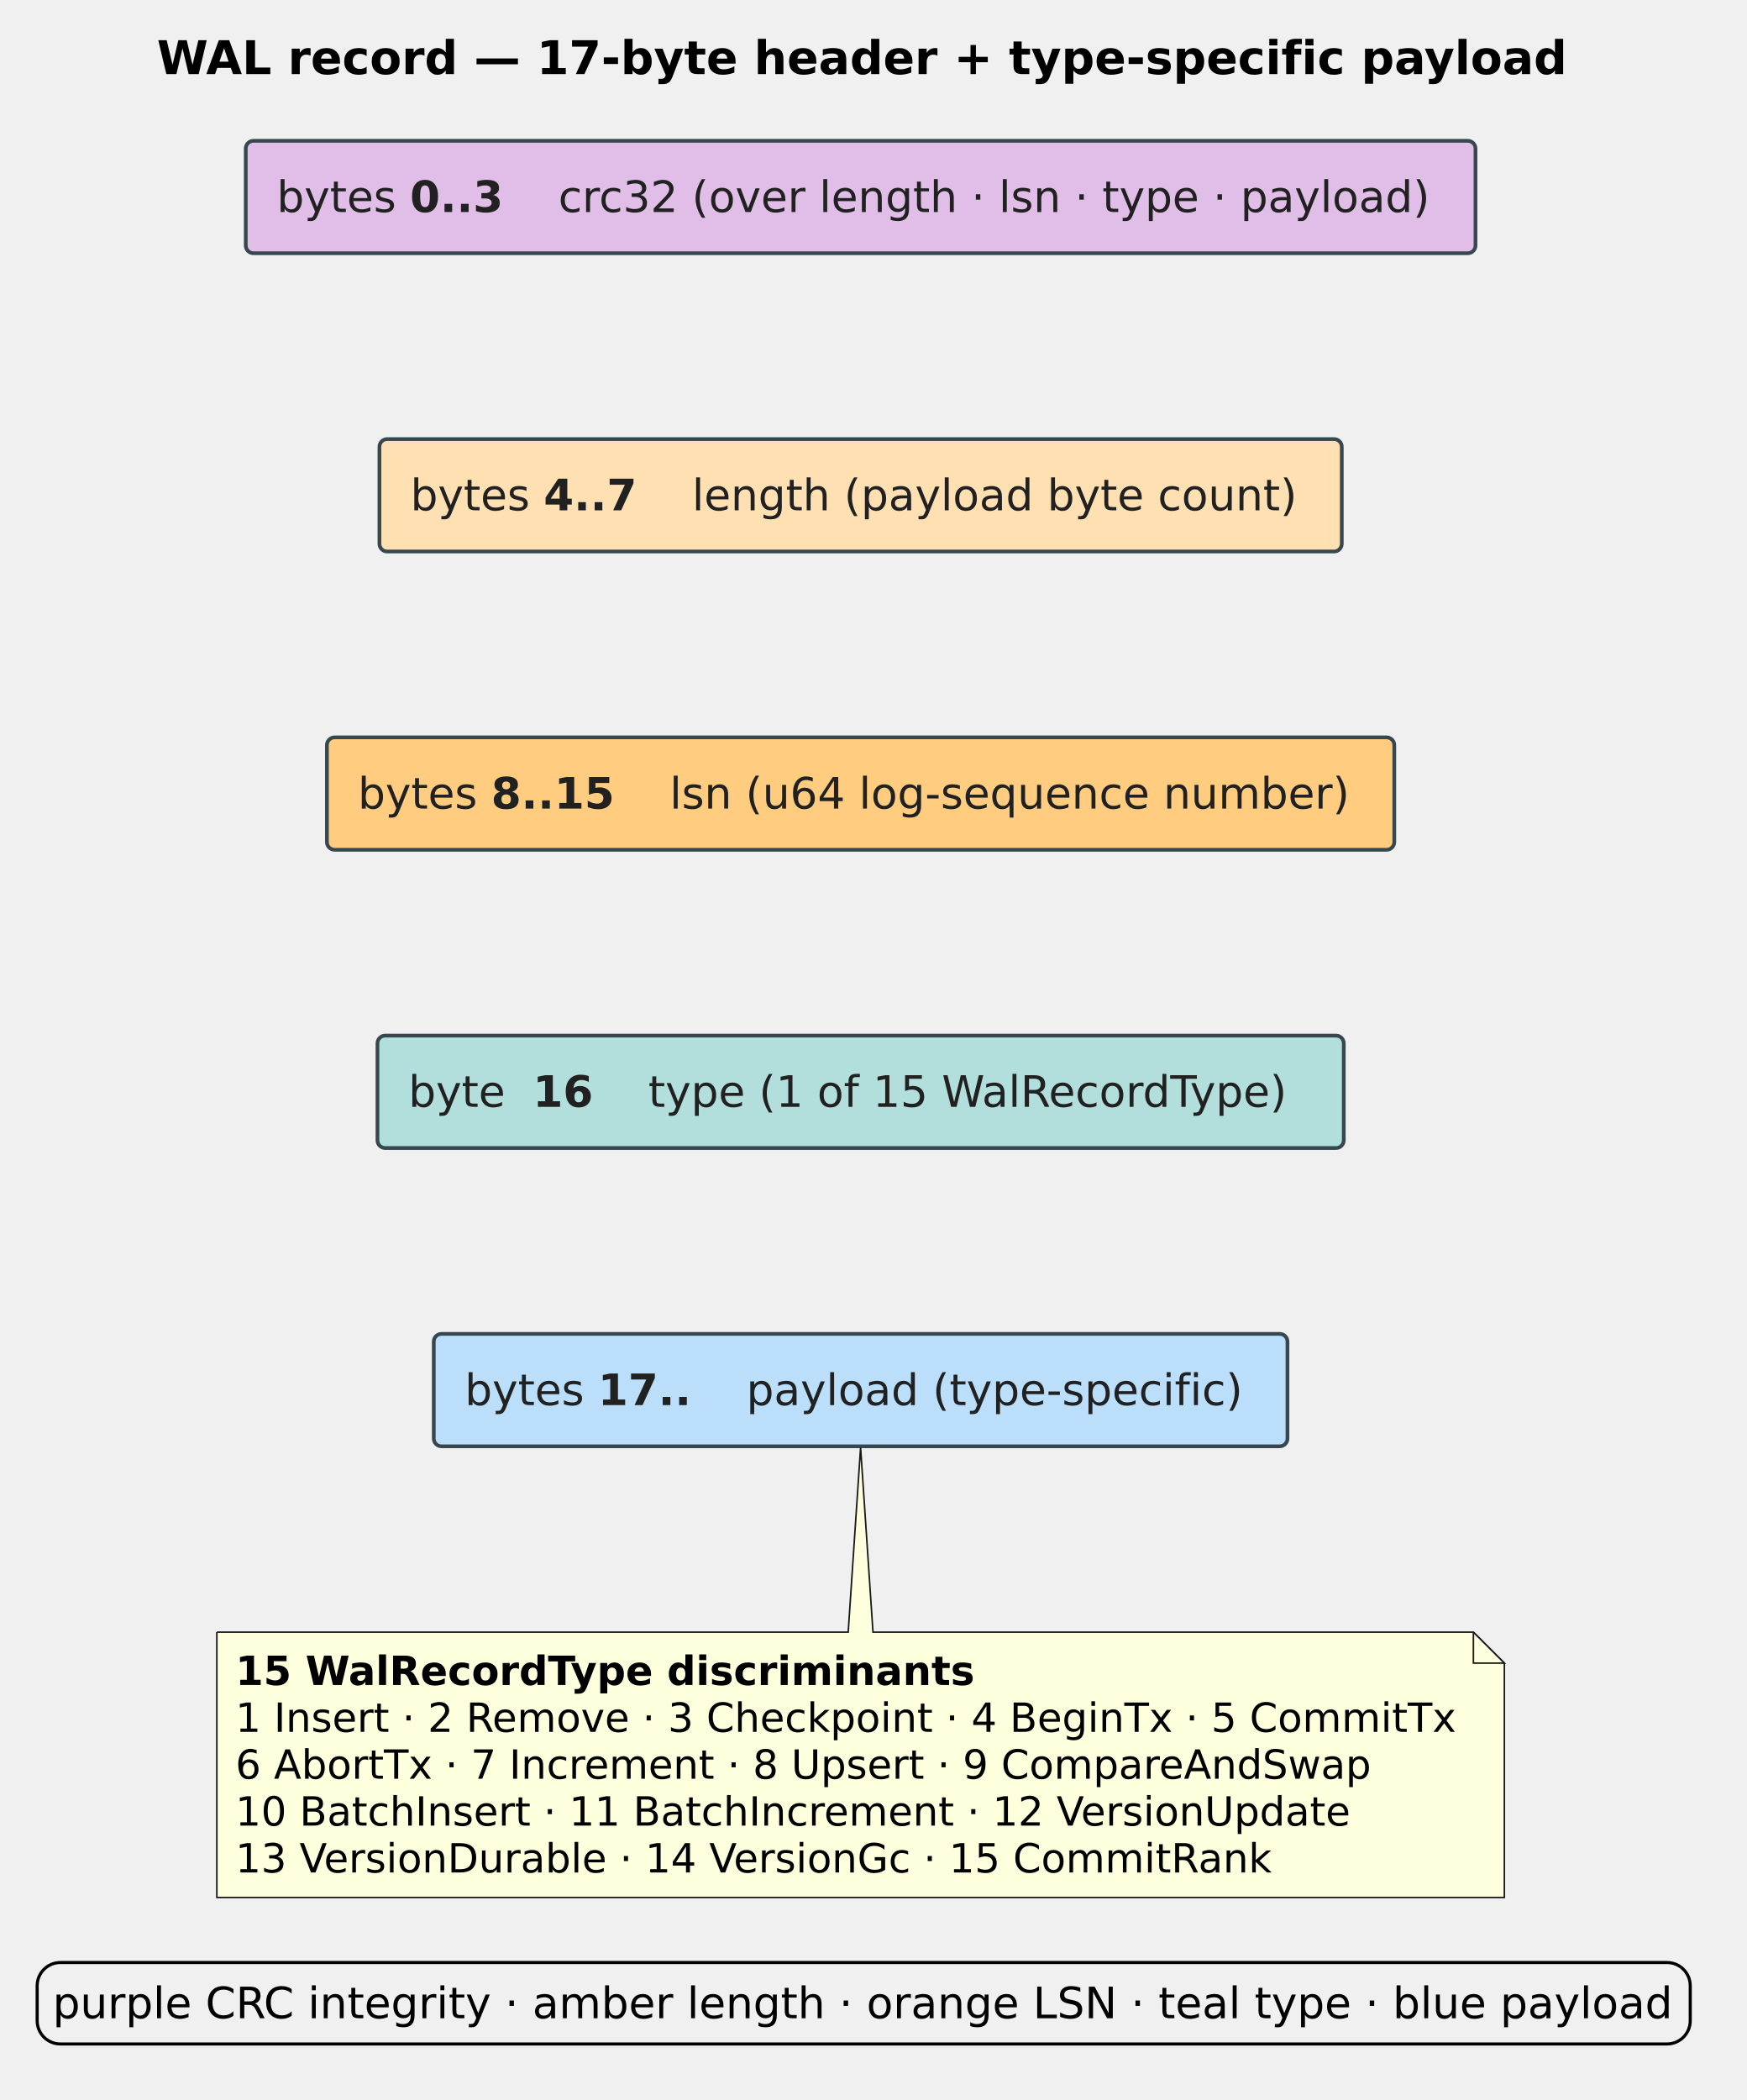
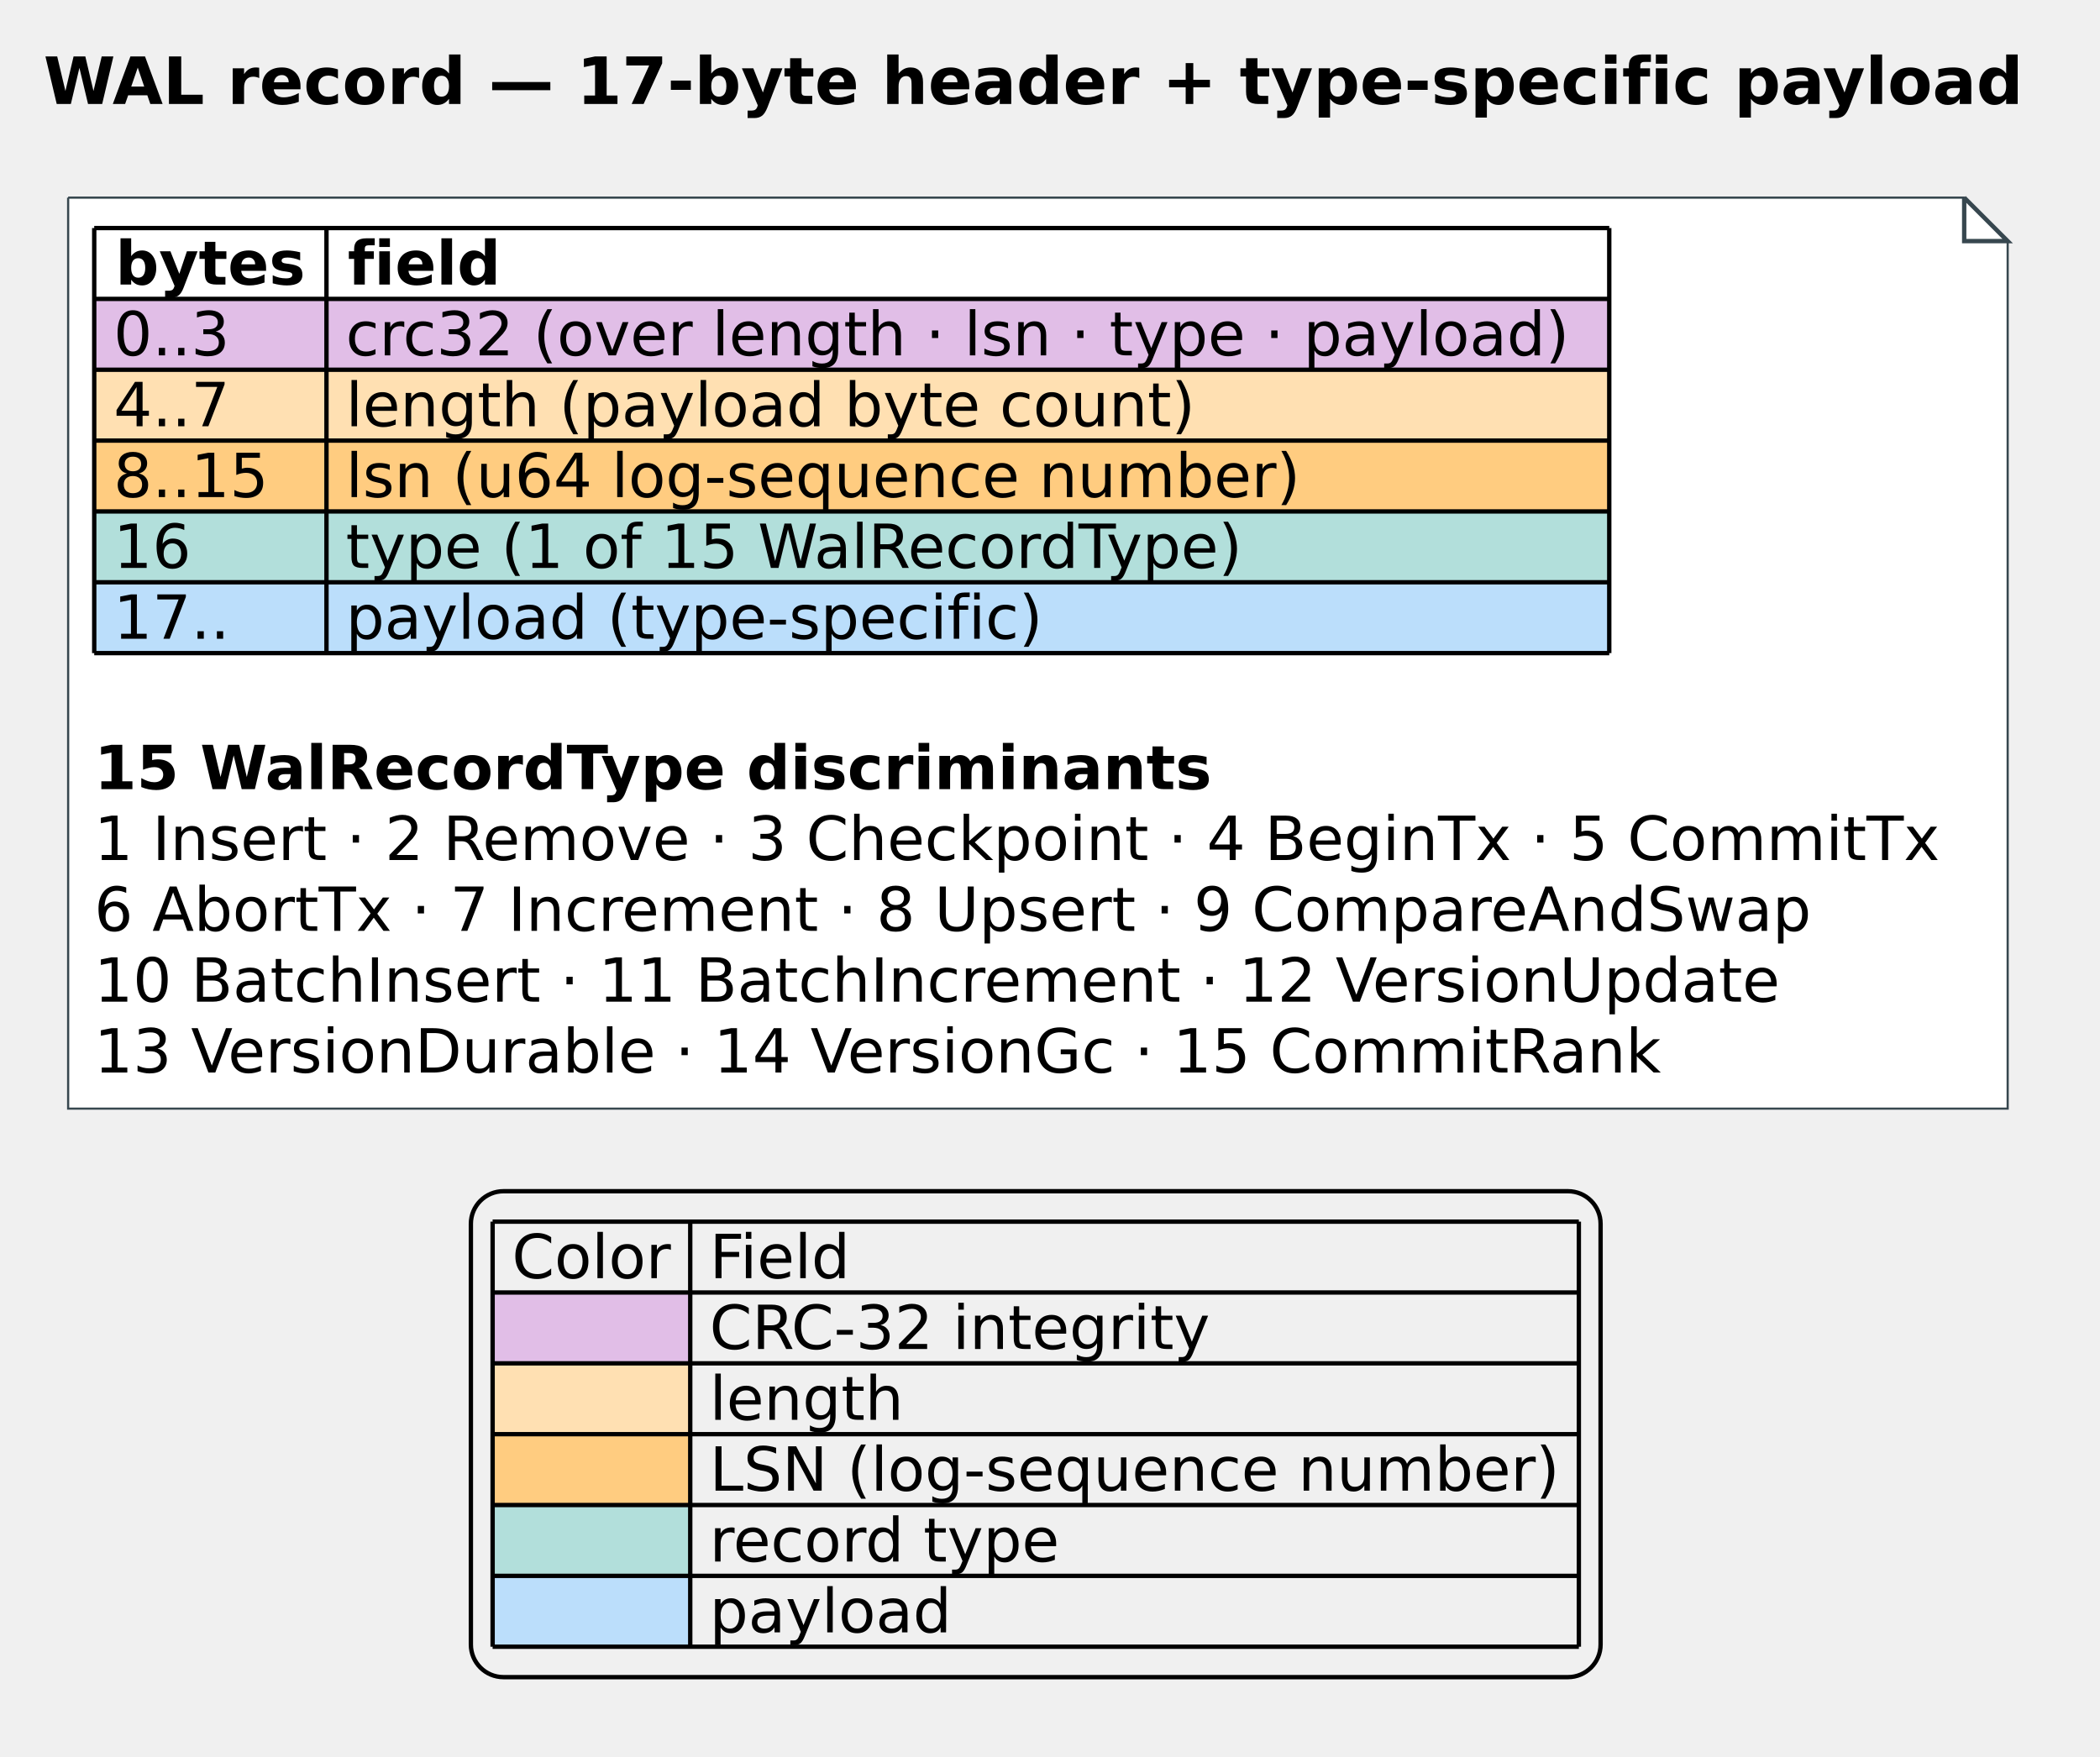
- <svg xmlns="http://www.w3.org/2000/svg" contentStyleType="text/css" data-diagram-type="DESCRIPTION" height="678px" preserveAspectRatio="none" style="width:564px;height:678px;background:#FFFFFF;" version="1.1" viewBox="0 0 564 678" width="564px" zoomAndPan="magnify">
+ <svg xmlns="http://www.w3.org/2000/svg" contentStyleType="text/css" data-diagram-type="CLASS" height="404px" preserveAspectRatio="none" style="width:483px;height:404px;background:#FFFFFF;" version="1.1" viewBox="0 0 483 404" width="483px" zoomAndPan="magnify">
  <defs />
  <g>
-     <g class="title" data-source-line="21">
-       <text fill="#000000" font-family="'DejaVu Sans'" font-size="15" font-weight="700" lengthAdjust="spacing" textLength="456.438" x="50.666" y="23.923">WAL record — 17-byte header + type-specific payload</text>
+     <g class="title" data-source-line="22">
+       <text fill="#000000" font-family="'DejaVu Sans'" font-size="15" font-weight="700" lengthAdjust="spacing" textLength="456.438" x="10" y="23.923">WAL record — 17-byte header + type-specific payload</text>
    </g>
-     <g class="entity" data-qualified-name="R0" data-source-line="23" id="ent0001">
-       <rect fill="#E1BEE7" height="36.297" rx="2.5" ry="2.5" style="stroke:#37474F;stroke-width:1.2;" width="397.077" x="79.35" y="45.461" />
-       <text fill="#212121" font-family="'DejaVu Sans'" font-size="14" lengthAdjust="spacing" textLength="38.568" x="89.35" y="68.456">bytes</text>
-       <text fill="#212121" font-family="'DejaVu Sans'" font-size="14" font-weight="700" lengthAdjust="spacing" textLength="30.119" x="132.369" y="68.456">0..3</text>
-       <text fill="#212121" font-family="'DejaVu Sans'" font-size="14" lengthAdjust="spacing" textLength="286.139" x="180.289" y="68.456">crc32  (over length · lsn · type · payload)</text>
+     <g class="entity" data-qualified-name="WR" data-source-line="25" id="ent0001">
+       <path d="M15.673,45.461 L15.673,255.023 L461.765,255.023 L461.765,55.461 L451.765,45.461 L15.673,45.461" fill="#FFFFFF" style="stroke:#37474F;stroke-width:0.5;" />
+       <path d="M451.765,45.461 L451.765,55.461 L461.765,55.461 L451.765,45.461" fill="#FFFFFF" style="stroke:#37474F;stroke-width:1;" />
+       <text fill="#000000" font-family="'DejaVu Sans'" font-size="14" font-weight="700" lengthAdjust="spacing" textLength="43.668" x="26.547" y="65.456">bytes</text>
+       <text fill="#000000" font-family="'DejaVu Sans'" font-size="14" font-weight="700" lengthAdjust="spacing" textLength="35.205" x="79.963" y="65.456">field</text>
+       <rect fill="#E1BEE7" height="16.297" style="stroke:none;stroke-width:1;" width="53.416" x="21.673" y="68.758" />
+       <text fill="#000000" font-family="'DejaVu Sans'" font-size="14" lengthAdjust="spacing" textLength="26.715" x="26.123" y="81.753">0..3</text>
+       <rect fill="#E1BEE7" height="16.297" style="stroke:none;stroke-width:1;" width="295.039" x="75.089" y="68.758" />
+       <text fill="#000000" font-family="'DejaVu Sans'" font-size="14" lengthAdjust="spacing" textLength="286.139" x="79.539" y="81.753">crc32  (over length · lsn · type · payload)</text>
+       <rect fill="#FFE0B2" height="16.297" style="stroke:none;stroke-width:1;" width="53.416" x="21.673" y="85.055" />
+       <text fill="#000000" font-family="'DejaVu Sans'" font-size="14" lengthAdjust="spacing" textLength="26.715" x="26.123" y="98.05">4..7</text>
+       <rect fill="#FFE0B2" height="16.297" style="stroke:none;stroke-width:1;" width="295.039" x="75.089" y="85.055" />
+       <text fill="#000000" font-family="'DejaVu Sans'" font-size="14" lengthAdjust="spacing" textLength="199.794" x="79.539" y="98.05">length  (payload byte count)</text>
+       <rect fill="#FFCC80" height="16.297" style="stroke:none;stroke-width:1;" width="53.416" x="21.673" y="101.352" />
+       <text fill="#000000" font-family="'DejaVu Sans'" font-size="14" lengthAdjust="spacing" textLength="35.622" x="26.123" y="114.347">8..15</text>
+       <rect fill="#FFCC80" height="16.297" style="stroke:none;stroke-width:1;" width="295.039" x="75.089" y="101.352" />
+       <text fill="#000000" font-family="'DejaVu Sans'" font-size="14" lengthAdjust="spacing" textLength="223.966" x="79.539" y="114.347">lsn  (u64 log-sequence number)</text>
+       <rect fill="#B2DFDB" height="16.297" style="stroke:none;stroke-width:1;" width="53.416" x="21.673" y="117.648" />
+       <text fill="#000000" font-family="'DejaVu Sans'" font-size="14" lengthAdjust="spacing" textLength="17.814" x="26.123" y="130.644">16</text>
+       <rect fill="#B2DFDB" height="16.297" style="stroke:none;stroke-width:1;" width="295.039" x="75.089" y="117.648" />
+       <text fill="#000000" font-family="'DejaVu Sans'" font-size="14" lengthAdjust="spacing" textLength="214.56" x="79.539" y="130.644">type  (1 of 15 WalRecordType)</text>
+       <rect fill="#BBDEFB" height="16.297" style="stroke:none;stroke-width:1;" width="53.416" x="21.673" y="133.945" />
+       <text fill="#000000" font-family="'DejaVu Sans'" font-size="14" lengthAdjust="spacing" textLength="26.715" x="26.123" y="146.94">17..</text>
+       <rect fill="#BBDEFB" height="16.297" style="stroke:none;stroke-width:1;" width="295.039" x="75.089" y="133.945" />
+       <text fill="#000000" font-family="'DejaVu Sans'" font-size="14" lengthAdjust="spacing" textLength="164.719" x="79.539" y="146.94">payload  (type-specific)</text>
+       <line style="stroke:#000000;stroke-width:1;" x1="21.673" x2="370.128" y1="52.461" y2="52.461" />
+       <line style="stroke:#000000;stroke-width:1;" x1="21.673" x2="370.128" y1="68.758" y2="68.758" />
+       <line style="stroke:#000000;stroke-width:1;" x1="21.673" x2="370.128" y1="85.055" y2="85.055" />
+       <line style="stroke:#000000;stroke-width:1;" x1="21.673" x2="370.128" y1="101.352" y2="101.352" />
+       <line style="stroke:#000000;stroke-width:1;" x1="21.673" x2="370.128" y1="117.648" y2="117.648" />
+       <line style="stroke:#000000;stroke-width:1;" x1="21.673" x2="370.128" y1="133.945" y2="133.945" />
+       <line style="stroke:#000000;stroke-width:1;" x1="21.673" x2="370.128" y1="150.242" y2="150.242" />
+       <line style="stroke:#000000;stroke-width:1;" x1="21.673" x2="21.673" y1="52.461" y2="150.242" />
+       <line style="stroke:#000000;stroke-width:1;" x1="75.089" x2="75.089" y1="52.461" y2="150.242" />
+       <line style="stroke:#000000;stroke-width:1;" x1="370.128" x2="370.128" y1="52.461" y2="150.242" />
+       <text fill="#000000" font-family="'DejaVu Sans'" font-size="14" lengthAdjust="spacing" textLength="4.45" x="21.673" y="165.237"> </text>
+       <text fill="#000000" font-family="'DejaVu Sans'" font-size="14" font-weight="700" lengthAdjust="spacing" textLength="259.178" x="21.673" y="181.534">15 WalRecordType discriminants</text>
+       <text fill="#000000" font-family="'DejaVu Sans'" font-size="14" lengthAdjust="spacing" textLength="425.093" x="21.673" y="197.831">1 Insert · 2 Remove · 3 Checkpoint · 4 BeginTx · 5 CommitTx</text>
+       <text fill="#000000" font-family="'DejaVu Sans'" font-size="14" lengthAdjust="spacing" textLength="395.514" x="21.673" y="214.128">6 AbortTx · 7 Increment · 8 Upsert · 9 CompareAndSwap</text>
+       <text fill="#000000" font-family="'DejaVu Sans'" font-size="14" lengthAdjust="spacing" textLength="389.088" x="21.673" y="230.425">10 BatchInsert · 11 BatchIncrement · 12 VersionUpdate</text>
+       <text fill="#000000" font-family="'DejaVu Sans'" font-size="14" lengthAdjust="spacing" textLength="362.838" x="21.673" y="246.722">13 VersionDurable · 14 VersionGc · 15 CommitRank</text>
    </g>
-     <g class="entity" data-qualified-name="R1" data-source-line="24" id="ent0002">
-       <rect fill="#FFE0B2" height="36.297" rx="2.5" ry="2.5" style="stroke:#37474F;stroke-width:1.2;" width="310.732" x="122.52" y="141.761" />
-       <text fill="#212121" font-family="'DejaVu Sans'" font-size="14" lengthAdjust="spacing" textLength="38.568" x="132.52" y="164.756">bytes</text>
-       <text fill="#212121" font-family="'DejaVu Sans'" font-size="14" font-weight="700" lengthAdjust="spacing" textLength="30.119" x="175.539" y="164.756">4..7</text>
-       <text fill="#212121" font-family="'DejaVu Sans'" font-size="14" lengthAdjust="spacing" textLength="199.794" x="223.459" y="164.756">length  (payload byte count)</text>
-     </g>
-     <g class="entity" data-qualified-name="R2" data-source-line="25" id="ent0003">
-       <rect fill="#FFCC80" height="36.297" rx="2.5" ry="2.5" style="stroke:#37474F;stroke-width:1.2;" width="344.646" x="105.56" y="238.061" />
-       <text fill="#212121" font-family="'DejaVu Sans'" font-size="14" lengthAdjust="spacing" textLength="38.568" x="115.56" y="261.056">bytes</text>
-       <text fill="#212121" font-family="'DejaVu Sans'" font-size="14" font-weight="700" lengthAdjust="spacing" textLength="39.86" x="158.579" y="261.056">8..15</text>
-       <text fill="#212121" font-family="'DejaVu Sans'" font-size="14" lengthAdjust="spacing" textLength="223.966" x="216.24" y="261.056">lsn  (u64 log-sequence number)</text>
-     </g>
-     <g class="entity" data-qualified-name="R3" data-source-line="26" id="ent0004">
-       <rect fill="#B2DFDB" height="36.297" rx="2.5" ry="2.5" style="stroke:#37474F;stroke-width:1.2;" width="312.018" x="121.88" y="334.351" />
-       <text fill="#212121" font-family="'DejaVu Sans'" font-size="14" lengthAdjust="spacing" textLength="31.274" x="131.88" y="357.346">byte</text>
-       <text fill="#212121" font-family="'DejaVu Sans'" font-size="14" font-weight="700" lengthAdjust="spacing" textLength="19.482" x="172.055" y="357.346">16</text>
-       <text fill="#212121" font-family="'DejaVu Sans'" font-size="14" lengthAdjust="spacing" textLength="214.56" x="209.338" y="357.346">type  (1 of 15 WalRecordType)</text>
-     </g>
-     <g class="entity" data-qualified-name="R4" data-source-line="27" id="ent0005">
-       <rect fill="#BBDEFB" height="36.297" rx="2.5" ry="2.5" style="stroke:#37474F;stroke-width:1.2;" width="275.657" x="140.06" y="430.651" />
-       <text fill="#212121" font-family="'DejaVu Sans'" font-size="14" lengthAdjust="spacing" textLength="38.568" x="150.06" y="453.646">bytes</text>
-       <text fill="#212121" font-family="'DejaVu Sans'" font-size="14" font-weight="700" lengthAdjust="spacing" textLength="30.119" x="193.079" y="453.646">17..</text>
-       <text fill="#212121" font-family="'DejaVu Sans'" font-size="14" lengthAdjust="spacing" textLength="164.719" x="240.999" y="453.646">payload  (type-specific)</text>
-     </g>
-     <g class="entity" data-qualified-name="GMN10" data-source-line="35" id="ent0011">
-       <path d="M70.02,526.951 L70.02,612.615 A0,0 0 0 0 70.02,612.615 L485.749,612.615 A0,0 0 0 0 485.749,612.615 L485.749,536.951 L475.749,526.951 L281.88,526.951 L277.88,467.351 L273.88,526.951 L70.02,526.951 A0,0 0 0 0 70.02,526.951" fill="#FEFFDD" style="stroke:#181818;stroke-width:0.5;" />
-       <path d="M475.749,526.951 L475.749,536.951 L485.749,536.951 L475.749,526.951" fill="#FEFFDD" style="stroke:#181818;stroke-width:0.5;" />
-       <text fill="#000000" font-family="'DejaVu Sans'" font-size="13" font-weight="700" lengthAdjust="spacing" textLength="240.665" x="76.02" y="544.018">15 WalRecordType discriminants</text>
-       <text fill="#000000" font-family="'DejaVu Sans'" font-size="13" lengthAdjust="spacing" textLength="394.729" x="76.02" y="559.151">1 Insert · 2 Remove · 3 Checkpoint · 4 BeginTx · 5 CommitTx</text>
-       <text fill="#000000" font-family="'DejaVu Sans'" font-size="13" lengthAdjust="spacing" textLength="367.263" x="76.02" y="574.284">6 AbortTx · 7 Increment · 8 Upsert · 9 CompareAndSwap</text>
-       <text fill="#000000" font-family="'DejaVu Sans'" font-size="13" lengthAdjust="spacing" textLength="361.296" x="76.02" y="589.416">10 BatchInsert · 11 BatchIncrement · 12 VersionUpdate</text>
-       <text fill="#000000" font-family="'DejaVu Sans'" font-size="13" lengthAdjust="spacing" textLength="336.921" x="76.02" y="604.549">13 VersionDurable · 14 VersionGc · 15 CommitRank</text>
-     </g>
-     <g class="legend" data-source-line="42">
-       <rect fill="none" height="26.297" rx="7.5" ry="7.5" style="stroke:#000000;stroke-width:1;" width="533.769" x="12" y="633.615" />
-       <text fill="#000000" font-family="'DejaVu Sans'" font-size="14" lengthAdjust="spacing" textLength="523.769" x="17" y="651.61">purple CRC integrity · amber length · orange LSN · teal type · blue payload</text>
+     <g class="legend" data-source-line="39">
+       <rect fill="none" height="111.781" rx="7.5" ry="7.5" style="stroke:#000000;stroke-width:1;" width="259.833" x="108.302" y="274.023" />
+       <text fill="#000000" font-family="'DejaVu Sans'" font-size="14" lengthAdjust="spacing" textLength="36.552" x="117.753" y="294.019">Color</text>
+       <text fill="#000000" font-family="'DejaVu Sans'" font-size="14" lengthAdjust="spacing" textLength="33.332" x="163.205" y="294.019">Field</text>
+       <rect fill="#E1BEE7" height="16.297" style="stroke:none;stroke-width:1;" width="45.452" x="113.302" y="297.32" />
+       <text fill="#000000" font-family="'DejaVu Sans'" font-size="14" lengthAdjust="spacing" textLength="4.45" x="113.302" y="310.315"> </text>
+       <text fill="#000000" font-family="'DejaVu Sans'" font-size="14" lengthAdjust="spacing" textLength="115.767" x="163.205" y="310.315">CRC-32 integrity</text>
+       <rect fill="#FFE0B2" height="16.297" style="stroke:none;stroke-width:1;" width="45.452" x="113.302" y="313.617" />
+       <text fill="#000000" font-family="'DejaVu Sans'" font-size="14" lengthAdjust="spacing" textLength="4.45" x="113.302" y="326.612"> </text>
+       <text fill="#000000" font-family="'DejaVu Sans'" font-size="14" lengthAdjust="spacing" textLength="44.625" x="163.205" y="326.612">length</text>
+       <rect fill="#FFCC80" height="16.297" style="stroke:none;stroke-width:1;" width="45.452" x="113.302" y="329.914" />
+       <text fill="#000000" font-family="'DejaVu Sans'" font-size="14" lengthAdjust="spacing" textLength="4.45" x="113.302" y="342.909"> </text>
+       <text fill="#000000" font-family="'DejaVu Sans'" font-size="14" lengthAdjust="spacing" textLength="195.481" x="163.205" y="342.909">LSN (log-sequence number)</text>
+       <rect fill="#B2DFDB" height="16.297" style="stroke:none;stroke-width:1;" width="45.452" x="113.302" y="346.211" />
+       <text fill="#000000" font-family="'DejaVu Sans'" font-size="14" lengthAdjust="spacing" textLength="4.45" x="113.302" y="359.206"> </text>
+       <text fill="#000000" font-family="'DejaVu Sans'" font-size="14" lengthAdjust="spacing" textLength="80.999" x="163.205" y="359.206">record type</text>
+       <rect fill="#BBDEFB" height="16.297" style="stroke:none;stroke-width:1;" width="45.452" x="113.302" y="362.508" />
+       <text fill="#000000" font-family="'DejaVu Sans'" font-size="14" lengthAdjust="spacing" textLength="4.45" x="113.302" y="375.503"> </text>
+       <text fill="#000000" font-family="'DejaVu Sans'" font-size="14" lengthAdjust="spacing" textLength="55.672" x="163.205" y="375.503">payload</text>
+       <line style="stroke:#000000;stroke-width:1;" x1="113.302" x2="363.135" y1="281.023" y2="281.023" />
+       <line style="stroke:#000000;stroke-width:1;" x1="113.302" x2="363.135" y1="297.32" y2="297.32" />
+       <line style="stroke:#000000;stroke-width:1;" x1="113.302" x2="363.135" y1="313.617" y2="313.617" />
+       <line style="stroke:#000000;stroke-width:1;" x1="113.302" x2="363.135" y1="329.914" y2="329.914" />
+       <line style="stroke:#000000;stroke-width:1;" x1="113.302" x2="363.135" y1="346.211" y2="346.211" />
+       <line style="stroke:#000000;stroke-width:1;" x1="113.302" x2="363.135" y1="362.508" y2="362.508" />
+       <line style="stroke:#000000;stroke-width:1;" x1="113.302" x2="363.135" y1="378.805" y2="378.805" />
+       <line style="stroke:#000000;stroke-width:1;" x1="113.302" x2="113.302" y1="281.023" y2="378.805" />
+       <line style="stroke:#000000;stroke-width:1;" x1="158.755" x2="158.755" y1="281.023" y2="378.805" />
+       <line style="stroke:#000000;stroke-width:1;" x1="363.135" x2="363.135" y1="281.023" y2="378.805" />
    </g>
  </g>
</svg>
